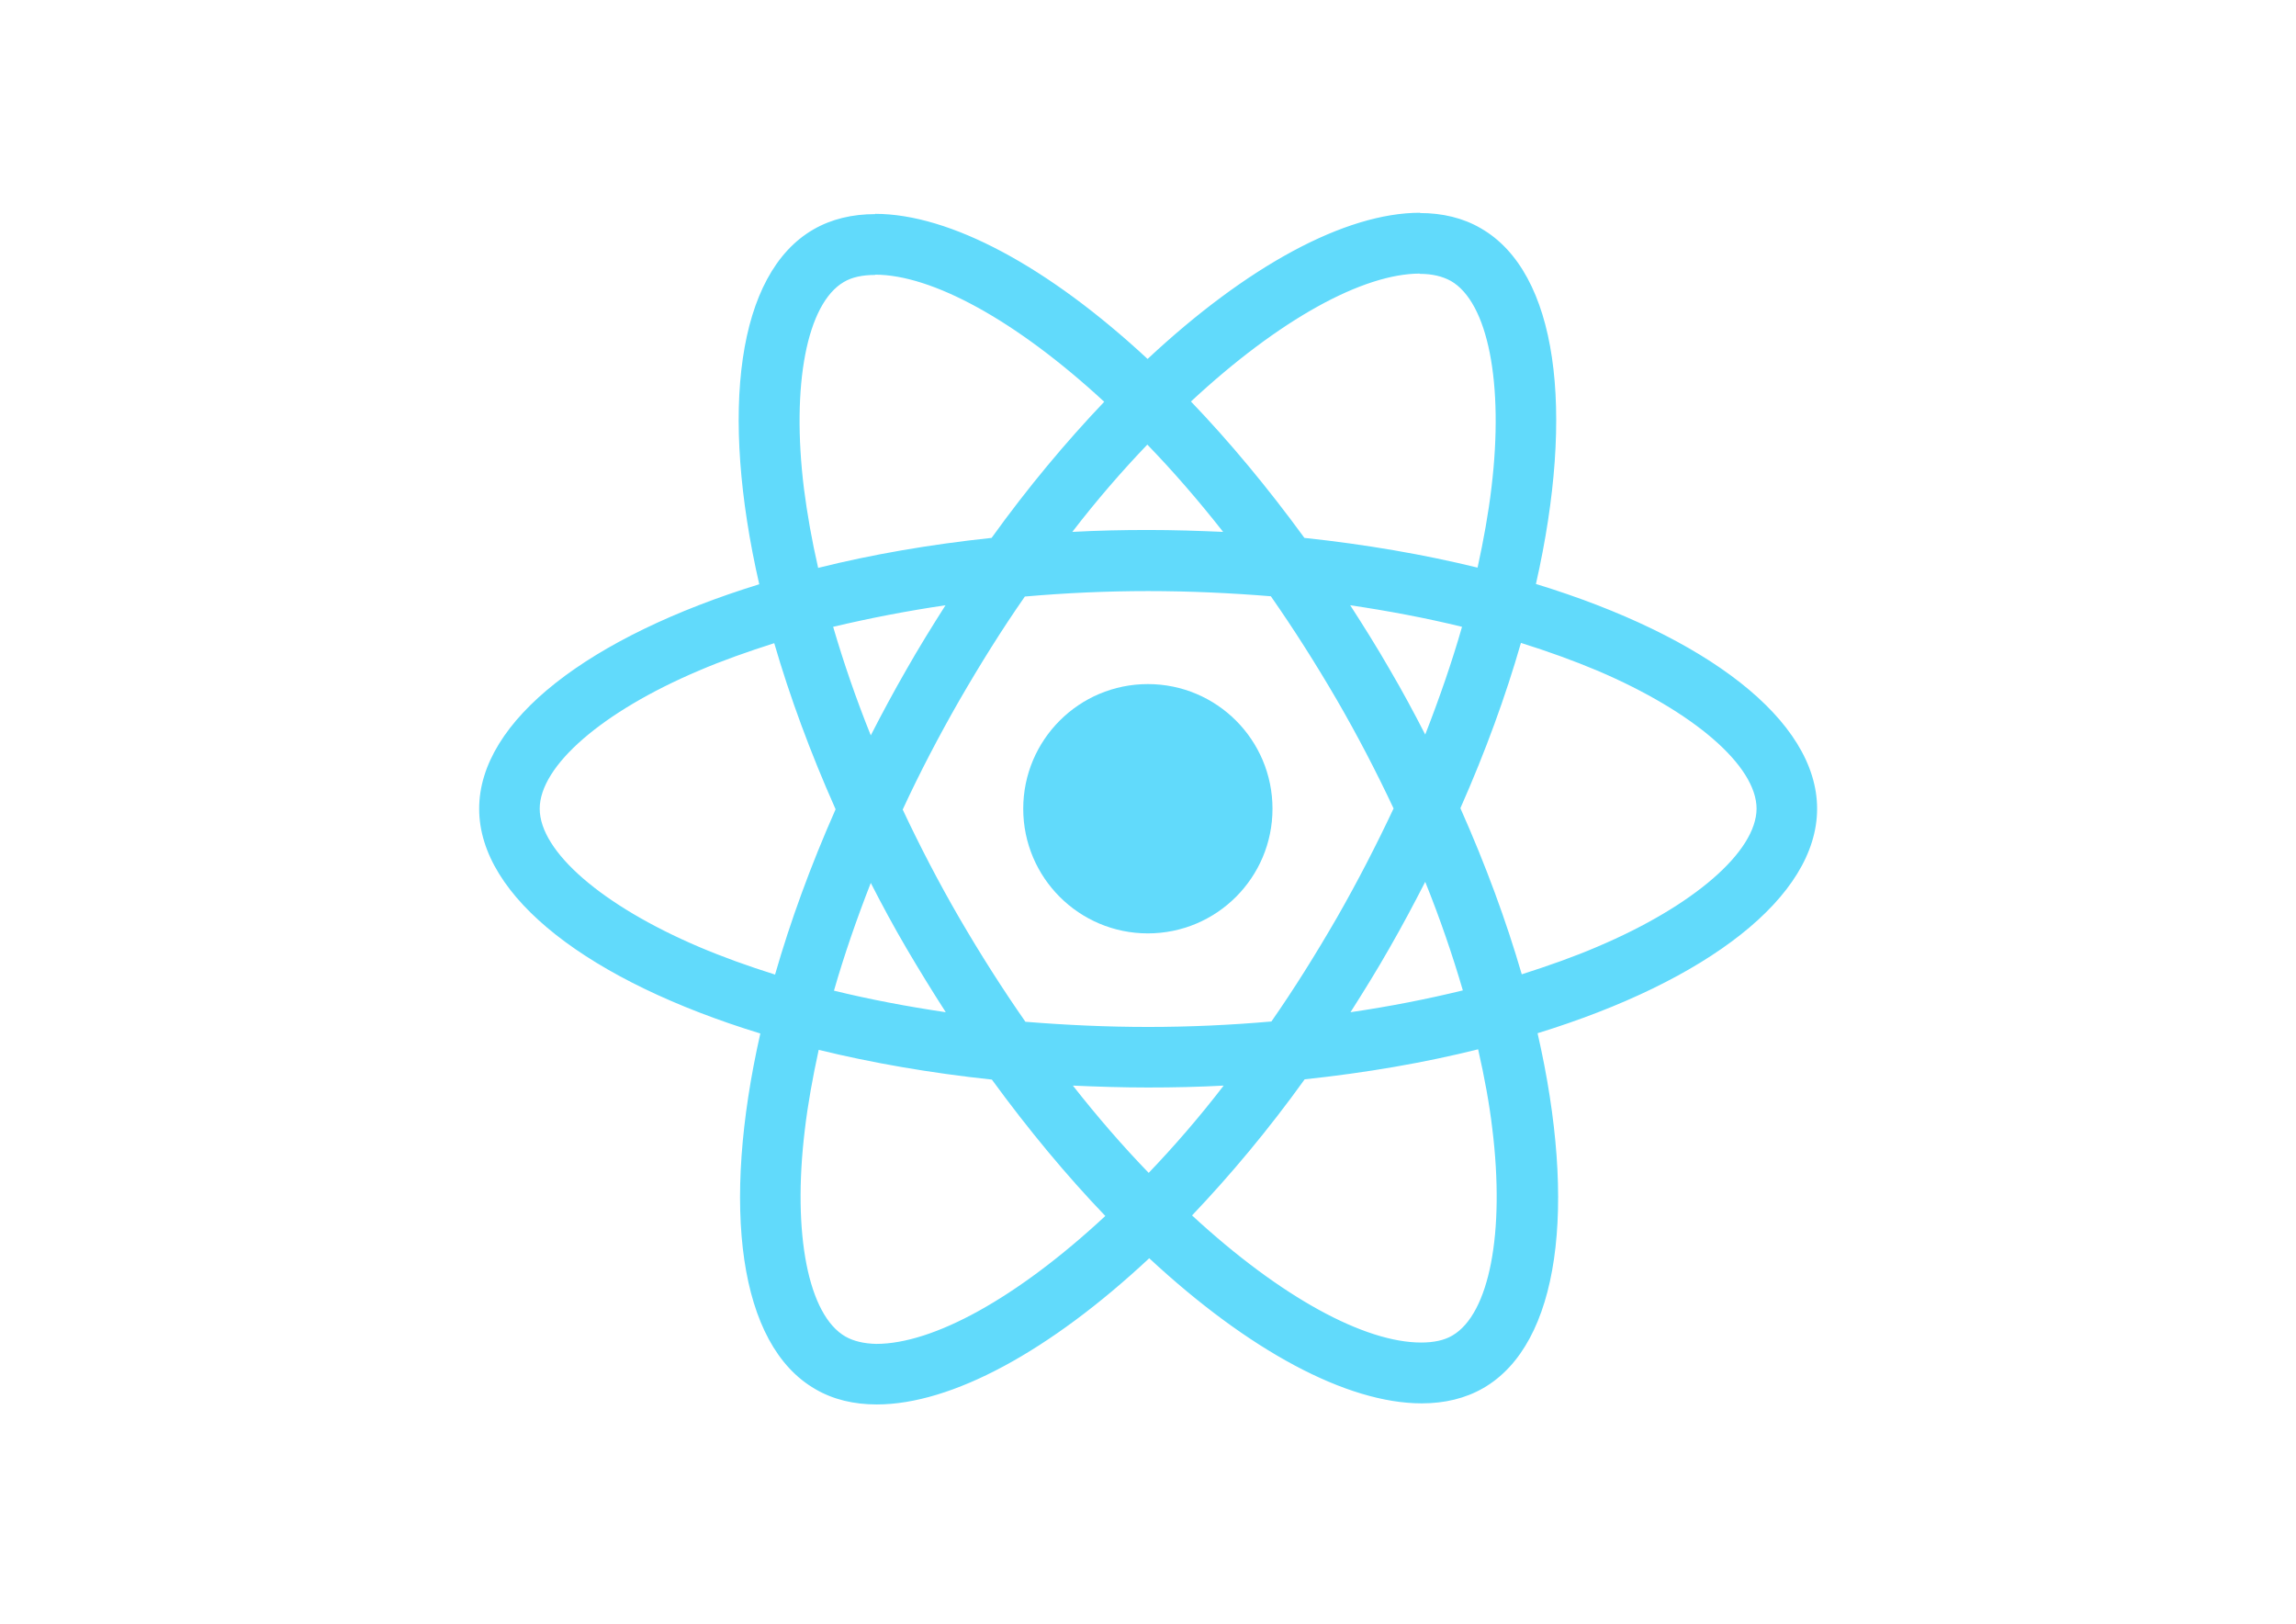
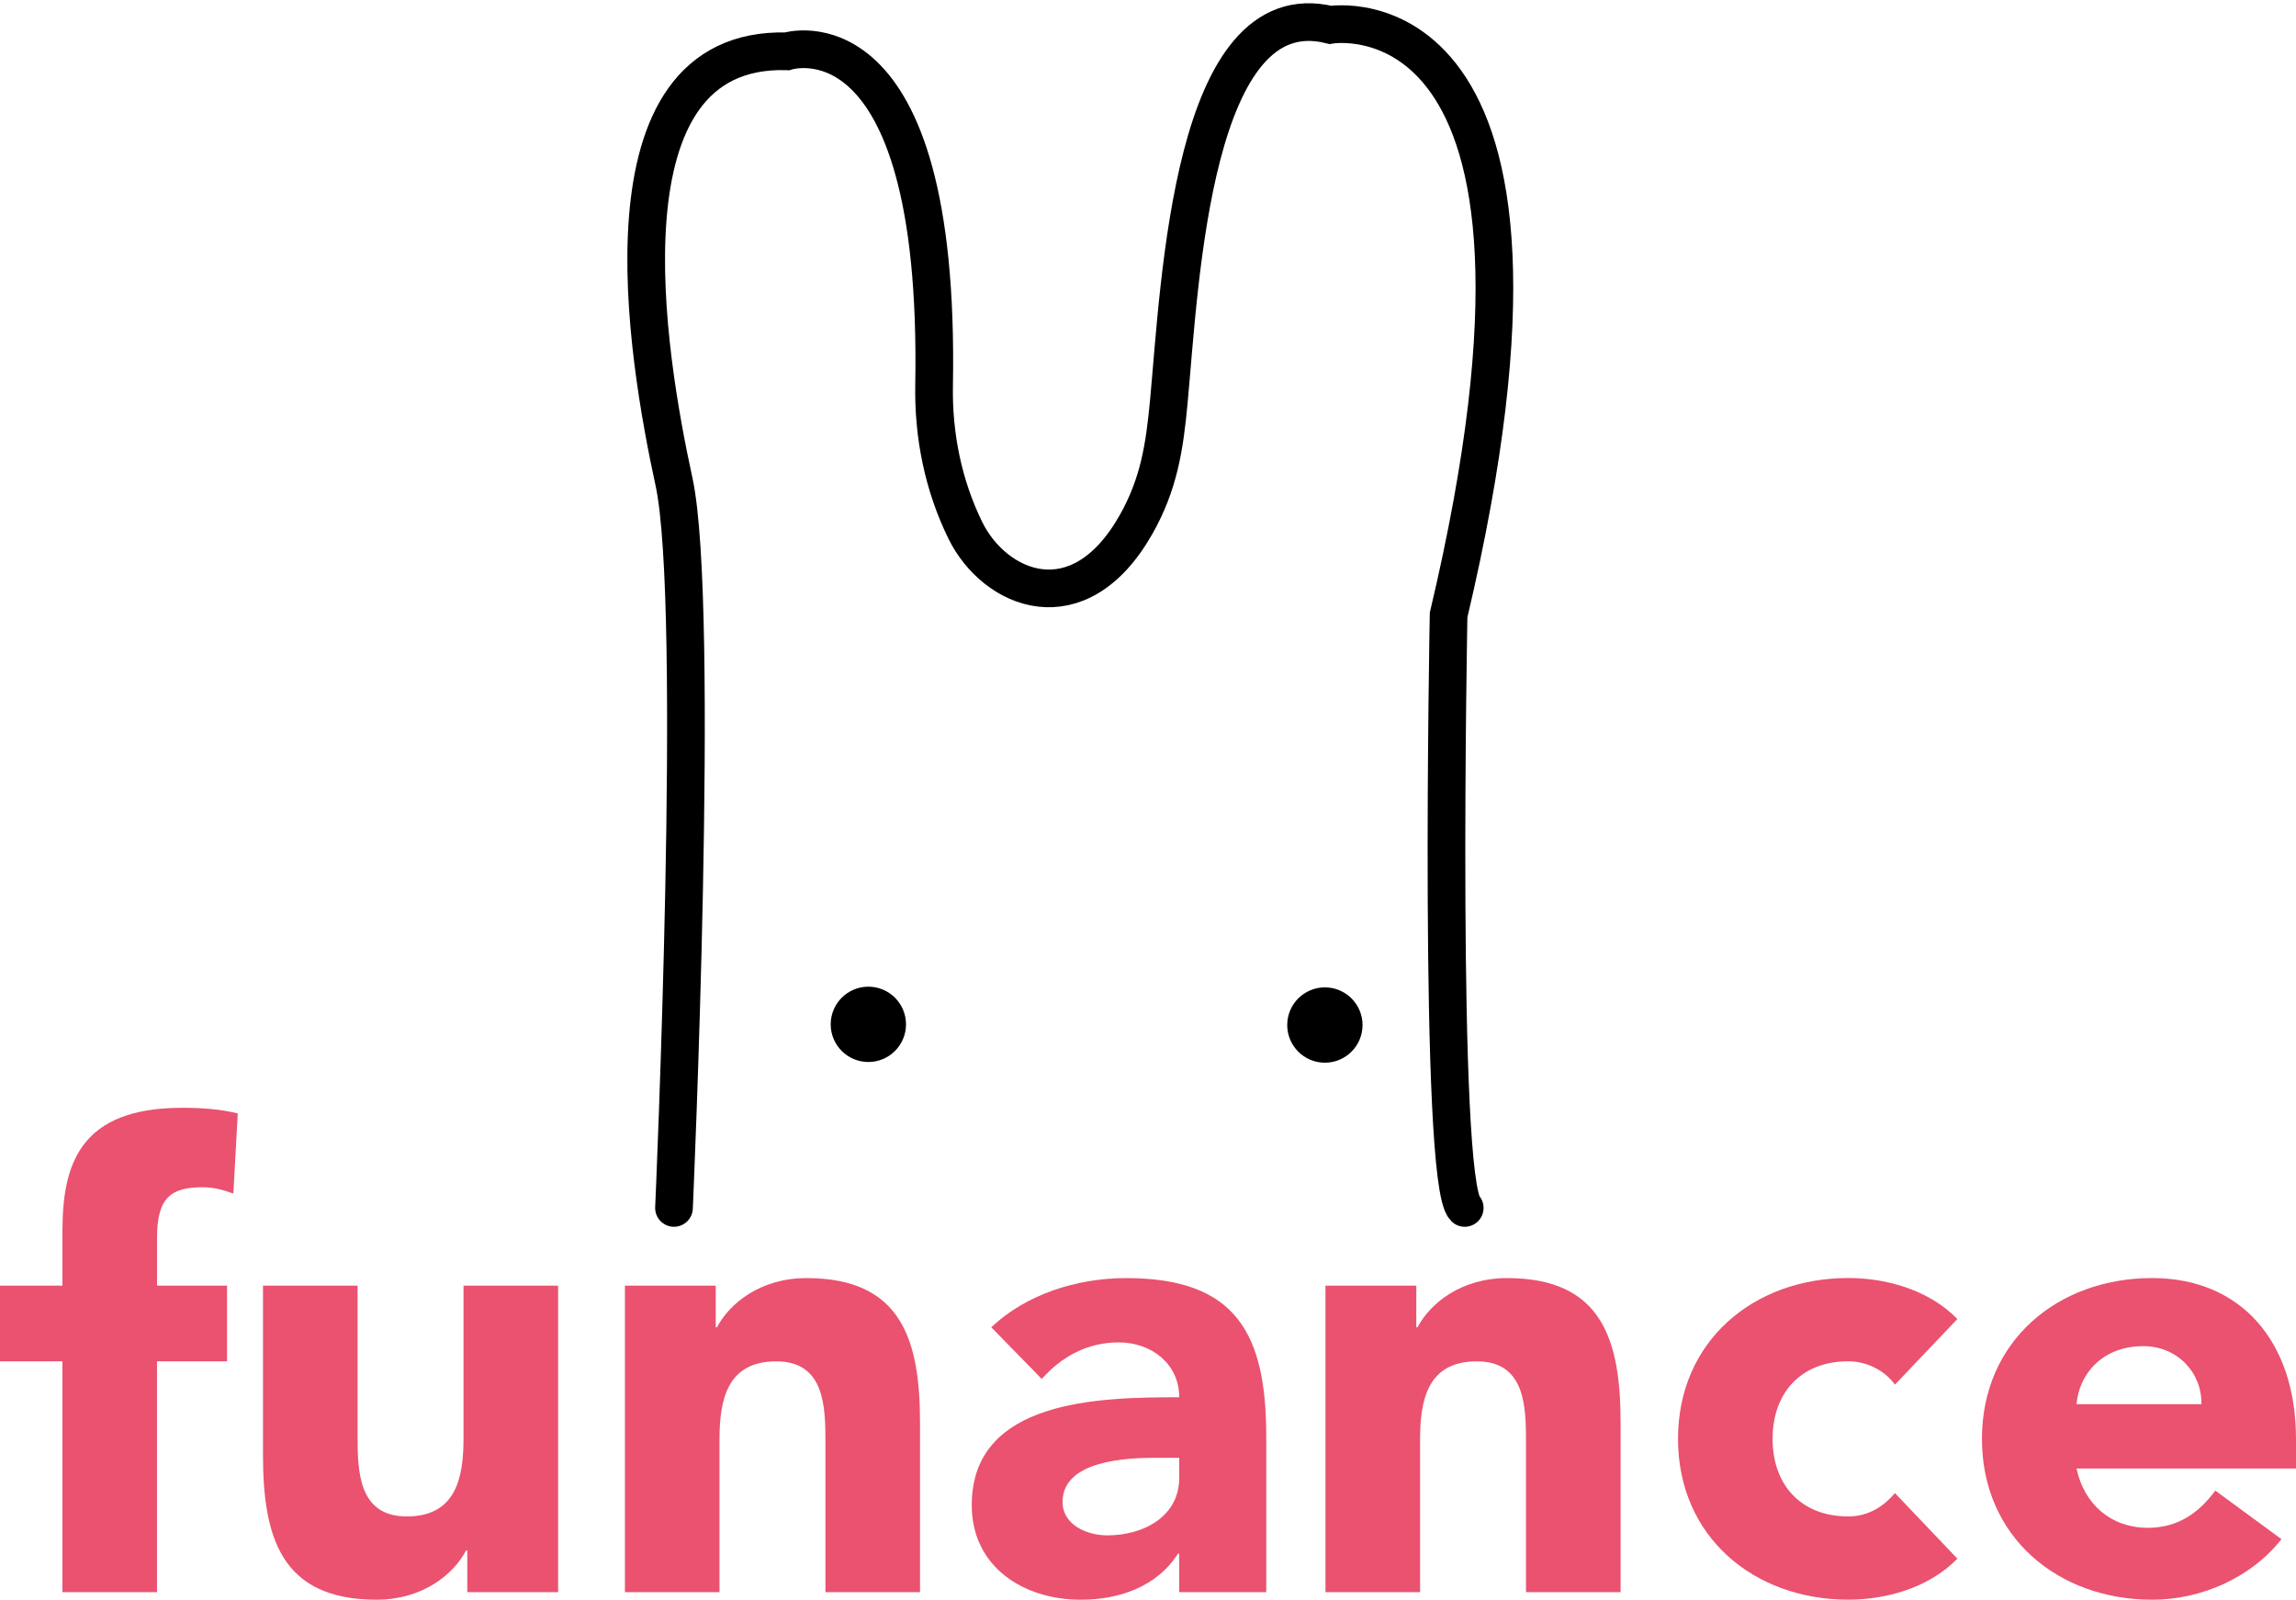
- <svg xmlns="http://www.w3.org/2000/svg" viewBox="0 0 841.9 595.3">
-   <g fill="#61DAFB">
-     <path d="M666.3 296.5c0-32.5-40.7-63.3-103.1-82.4 14.4-63.6 8-114.2-20.2-130.4-6.5-3.8-14.1-5.6-22.4-5.6v22.3c4.6 0 8.3.9 11.4 2.6 13.6 7.8 19.5 37.5 14.9 75.7-1.1 9.4-2.9 19.3-5.1 29.4-19.6-4.8-41-8.5-63.5-10.9-13.5-18.5-27.5-35.3-41.6-50 32.6-30.3 63.2-46.9 84-46.9V78c-27.5 0-63.5 19.6-99.9 53.6-36.4-33.8-72.4-53.2-99.9-53.2v22.3c20.7 0 51.4 16.5 84 46.6-14 14.7-28 31.4-41.3 49.9-22.6 2.4-44 6.1-63.6 11-2.3-10-4-19.7-5.2-29-4.7-38.2 1.1-67.9 14.6-75.8 3-1.8 6.9-2.6 11.5-2.6V78.5c-8.4 0-16 1.8-22.6 5.6-28.1 16.2-34.4 66.7-19.9 130.1-62.2 19.2-102.7 49.9-102.7 82.3 0 32.5 40.7 63.3 103.1 82.4-14.4 63.6-8 114.2 20.2 130.4 6.5 3.8 14.1 5.6 22.5 5.6 27.5 0 63.5-19.6 99.9-53.6 36.4 33.8 72.4 53.2 99.9 53.2 8.4 0 16-1.8 22.6-5.6 28.1-16.2 34.4-66.7 19.9-130.1 62-19.1 102.5-49.9 102.5-82.3zm-130.2-66.7c-3.7 12.9-8.3 26.2-13.5 39.5-4.1-8-8.4-16-13.1-24-4.6-8-9.5-15.8-14.4-23.4 14.2 2.1 27.9 4.7 41 7.9zm-45.8 106.5c-7.8 13.5-15.8 26.3-24.1 38.2-14.9 1.3-30 2-45.2 2-15.1 0-30.2-.7-45-1.9-8.3-11.9-16.4-24.6-24.2-38-7.6-13.1-14.5-26.4-20.8-39.8 6.2-13.4 13.2-26.8 20.7-39.9 7.8-13.5 15.8-26.3 24.1-38.2 14.9-1.3 30-2 45.2-2 15.1 0 30.2.7 45 1.9 8.3 11.9 16.4 24.6 24.2 38 7.6 13.1 14.5 26.4 20.8 39.8-6.3 13.4-13.2 26.8-20.7 39.9zm32.3-13c5.4 13.4 10 26.8 13.8 39.8-13.1 3.2-26.9 5.9-41.2 8 4.9-7.7 9.8-15.6 14.4-23.7 4.6-8 8.9-16.1 13-24.1zM421.2 430c-9.3-9.6-18.6-20.3-27.8-32 9 .4 18.2.7 27.5.7 9.4 0 18.7-.2 27.8-.7-9 11.7-18.3 22.4-27.5 32zm-74.4-58.9c-14.2-2.1-27.9-4.7-41-7.9 3.7-12.9 8.3-26.2 13.5-39.5 4.1 8 8.4 16 13.1 24 4.7 8 9.5 15.8 14.4 23.4zM420.7 163c9.3 9.6 18.6 20.3 27.8 32-9-.4-18.2-.7-27.5-.7-9.4 0-18.7.2-27.8.7 9-11.7 18.3-22.4 27.5-32zm-74 58.9c-4.9 7.7-9.8 15.6-14.4 23.7-4.6 8-8.9 16-13 24-5.4-13.4-10-26.8-13.8-39.8 13.1-3.1 26.9-5.8 41.2-7.9zm-90.5 125.2c-35.4-15.1-58.3-34.9-58.3-50.6 0-15.7 22.9-35.6 58.3-50.6 8.6-3.7 18-7 27.7-10.1 5.7 19.6 13.2 40 22.5 60.9-9.2 20.8-16.6 41.1-22.2 60.6-9.9-3.1-19.3-6.5-28-10.2zM310 490c-13.6-7.8-19.5-37.5-14.9-75.7 1.1-9.4 2.9-19.3 5.1-29.4 19.6 4.8 41 8.5 63.5 10.9 13.5 18.5 27.5 35.3 41.6 50-32.6 30.3-63.2 46.9-84 46.9-4.5-.1-8.3-1-11.3-2.7zm237.2-76.2c4.7 38.2-1.1 67.9-14.6 75.8-3 1.8-6.9 2.6-11.5 2.6-20.7 0-51.4-16.5-84-46.6 14-14.7 28-31.4 41.3-49.9 22.6-2.4 44-6.1 63.6-11 2.3 10.1 4.1 19.8 5.2 29.1zm38.5-66.7c-8.6 3.7-18 7-27.7 10.1-5.7-19.6-13.2-40-22.5-60.9 9.2-20.8 16.6-41.1 22.2-60.6 9.9 3.1 19.3 6.5 28.1 10.2 35.4 15.1 58.3 34.9 58.3 50.6-.1 15.7-23 35.6-58.4 50.6zM320.8 78.4z" />
-     <circle cx="420.9" cy="296.5" r="45.7" />
-     <path d="M520.5 78.1z" />
+ <svg xmlns="http://www.w3.org/2000/svg" version="1.1" id="Layer_1" x="0px" y="0px" viewBox="0 0 863.77 601.76" style="enable-background:new 0 0 863.77 601.76;" xml:space="preserve">
+   <style type="text/css">
+ 	.st0{fill:none;stroke:#000000;stroke-width:14.173;stroke-linecap:round;stroke-miterlimit:10;}
+ 	.st1{fill:none;stroke:#000000;stroke-width:14.173;stroke-miterlimit:10;}
+ 	.st2{fill:#EA526F;}
+ </style>
+   <path class="st0" d="M253.56,454.39c0,0,10.12-226.65,0-273.2c-10.12-46.54-30.36-163.92,42.5-161.89c0,0,57.94-18.56,55.35,125.61  c-0.34,18.85,3.44,37.63,11.74,54.56c11,22.45,42.56,36.04,64.2-2.09c8.63-15.21,10.77-29.13,12.39-46.54  c4.18-44.85,8.82-154.32,60.71-141.49c0,0,101.18-17.21,44.52,222.01c0,0-4.05,212.91,6.07,223.03" />
+   <path class="st1" d="M324.39,385.59" />
+   <path class="st1" d="M498.43,385.59" />
+   <circle class="st1" cx="326.68" cy="385.33" r="7.08" />
+   <circle class="st1" cx="498.43" cy="385.59" r="7.08" />
+   <g>
+     <path class="st2" d="M23.49,512.09H0v-28.47h23.49v-20.4c0-25.15,6.41-46.5,45.08-46.5c7.12,0,14.23,0.47,20.88,2.13l-1.66,30.13   c-4.03-1.42-7.35-2.37-11.63-2.37c-11.39,0-17.08,3.56-17.08,18.74v18.27h26.33v28.47H59.07v86.83H23.49V512.09z" />
+     <path class="st2" d="M209.96,598.92h-34.16v-15.66h-0.47c-4.74,9.02-16.37,18.5-33.69,18.5c-36.06,0-42.7-23.72-42.7-54.57v-63.58   h35.59v56.46c0,13.29,0.24,30.37,18.5,30.37c18.5,0,21.35-14.47,21.35-29.42v-57.41h35.59V598.92z" />
+     <path class="st2" d="M235.1,483.62h34.16v15.66h0.47c4.75-9.01,16.37-18.5,33.69-18.5c36.06,0,42.7,23.72,42.7,54.57v63.58h-35.59   v-56.46c0-13.29-0.24-30.37-18.5-30.37c-18.5,0-21.35,14.47-21.35,29.42v57.41H235.1V483.62z" />
+     <path class="st2" d="M443.63,584.45h-0.47c-7.83,12.34-22.06,17.32-36.54,17.32c-21.59,0-41.04-12.34-41.04-35.59   c0-39.86,48.4-40.57,78.05-40.57c0-12.57-10.44-20.64-22.78-20.64c-11.63,0-21.35,5.22-28.94,13.76l-18.98-19.45   c13.05-12.34,32.03-18.5,50.77-18.5c41.52,0,52.67,21.12,52.67,59.55v58.6h-32.74V584.45z M434.85,548.38   c-10.91,0-35.11,0.95-35.11,16.61c0,8.54,9.02,12.57,16.84,12.57c14,0,27.05-7.35,27.05-21.59v-7.59H434.85z" />
+     <path class="st2" d="M498.66,483.62h34.16v15.66h0.47c4.74-9.01,16.37-18.5,33.69-18.5c36.06,0,42.7,23.72,42.7,54.57v63.58h-35.59   v-56.46c0-13.29-0.24-30.37-18.5-30.37c-18.5,0-21.35,14.47-21.35,29.42v57.41h-35.59V483.62z" />
+     <path class="st2" d="M712.89,520.86c-3.56-4.98-10.2-8.78-17.56-8.78c-17.79,0-28.47,11.86-28.47,29.18   c0,17.32,10.68,29.18,28.47,29.18c7.83,0,13.52-4.03,17.56-8.78l23.49,24.67c-11.15,11.39-27.52,15.42-41.04,15.42   c-35.59,0-64.06-23.72-64.06-60.5c0-36.77,28.47-60.5,64.06-60.5c13.52,0,29.89,4.03,41.04,15.42L712.89,520.86z" />
+     <path class="st2" d="M858.31,578.99c-11.39,14.47-30.13,22.78-48.63,22.78c-35.59,0-64.06-23.72-64.06-60.5   c0-36.77,28.47-60.5,64.06-60.5c33.21,0,54.09,23.72,54.09,60.5v11.15h-82.56c2.85,13.52,13.05,22.3,26.81,22.3   c11.63,0,19.45-5.93,25.39-14L858.31,578.99z M828.18,528.22c0.24-11.86-9.02-21.83-21.83-21.83c-15.66,0-24.2,10.68-25.15,21.83   H828.18z" />
  </g>
</svg>
